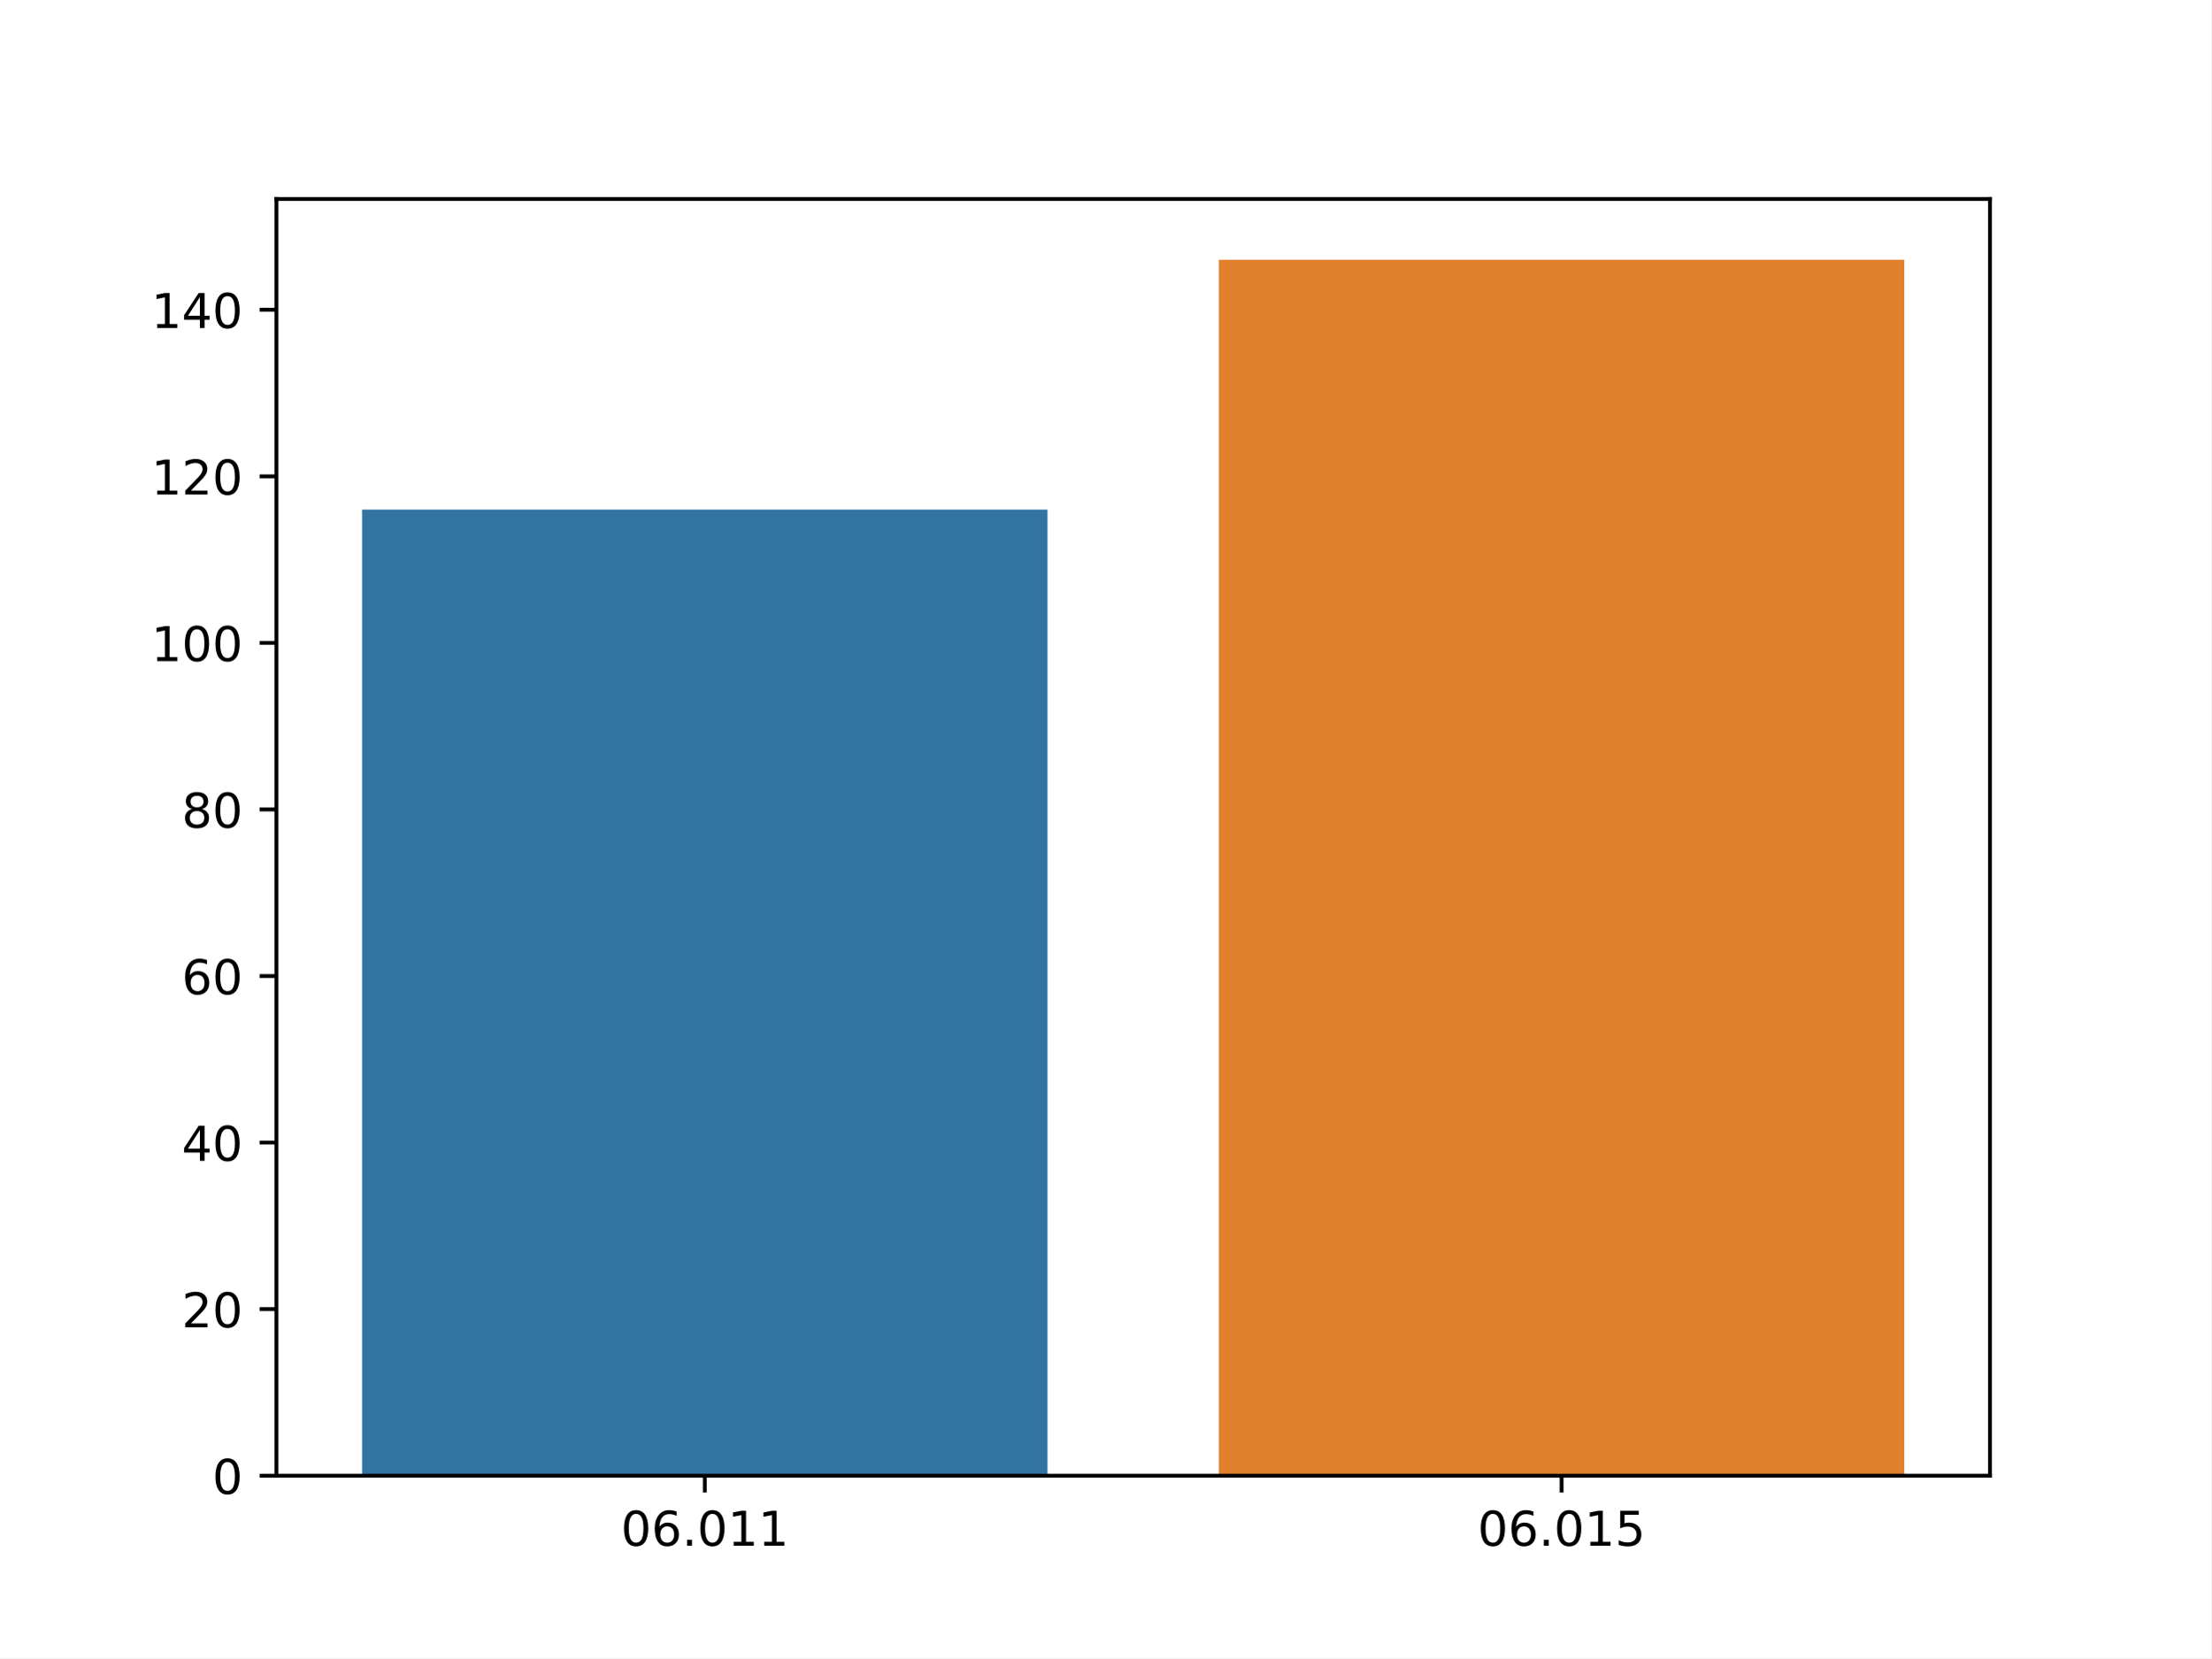
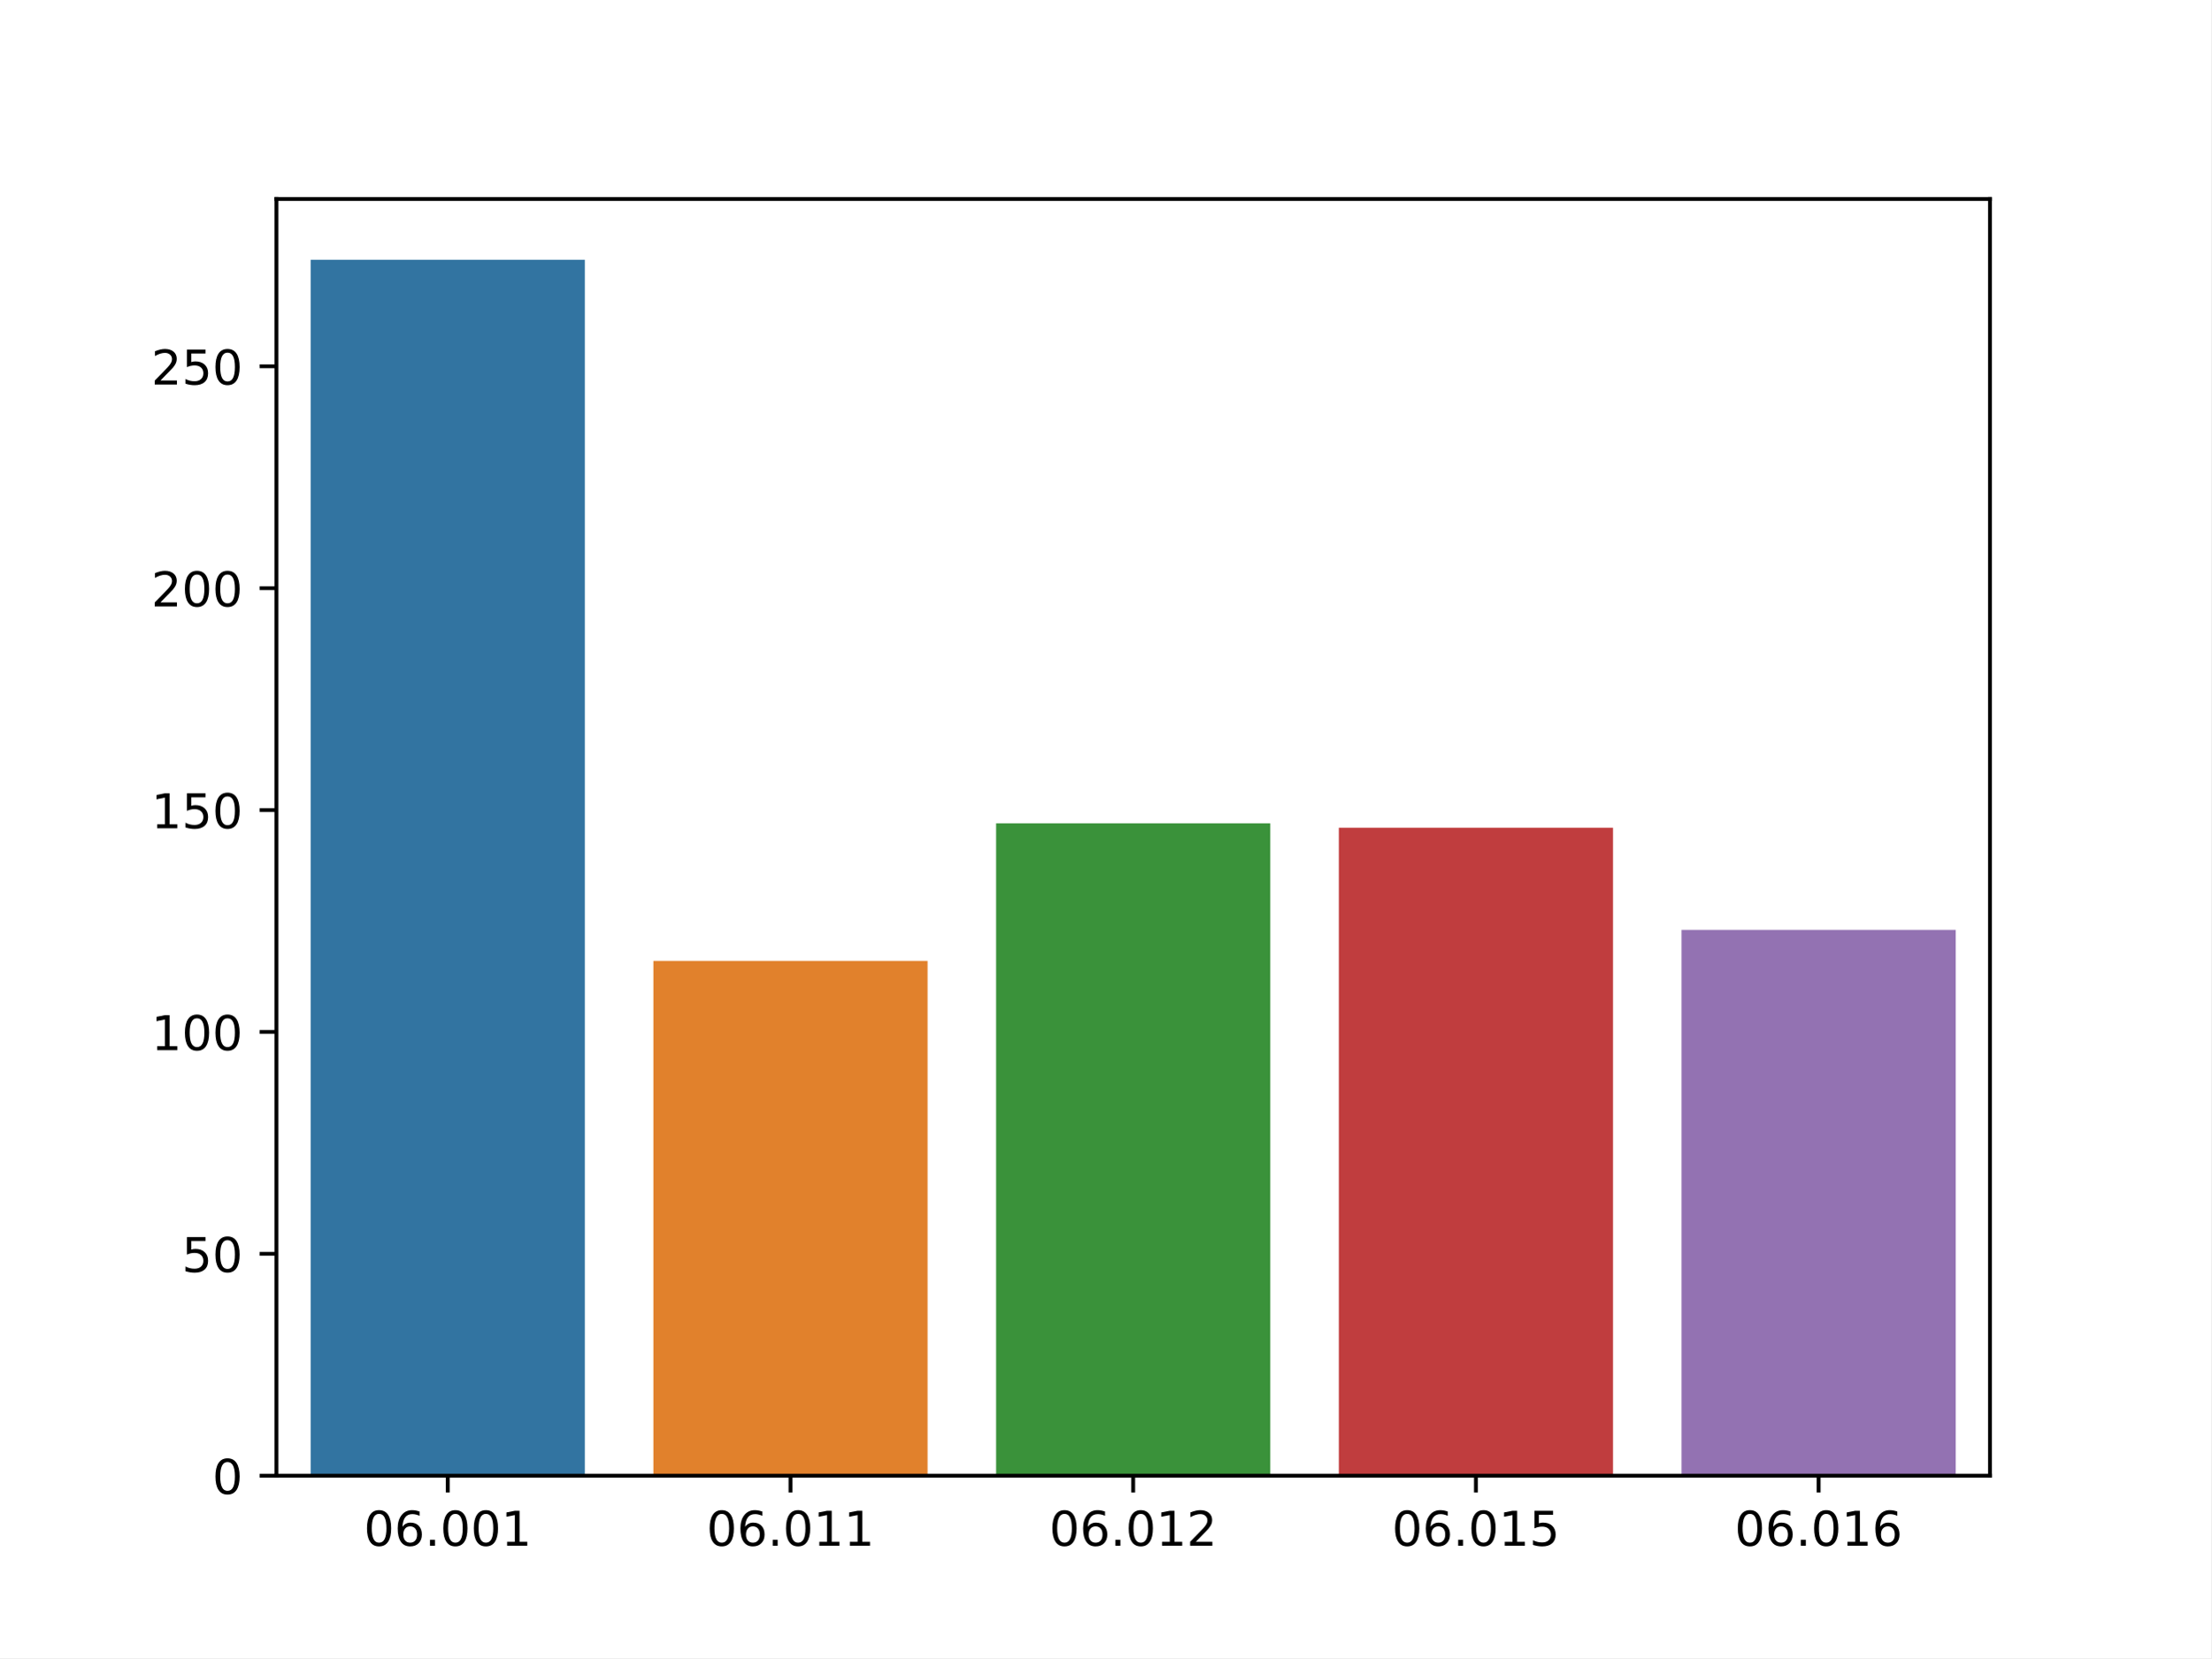
<svg xmlns="http://www.w3.org/2000/svg" xmlns:xlink="http://www.w3.org/1999/xlink" height="345.6pt" version="1.1" viewBox="0 0 460.8 345.6" width="460.8pt">
  <defs>
    <style type="text/css">
*{stroke-linecap:butt;stroke-linejoin:round;}
  </style>
  </defs>
  <g id="figure_1">
    <g id="patch_1">
      <path d="M 0 345.6  L 460.8 345.6  L 460.8 0  L 0 0  z " style="fill:#ffffff;" />
    </g>
    <g id="axes_1">
      <g id="patch_2">
        <path d="M 57.6 307.584  L 414.72 307.584  L 414.72 41.472  L 57.6 41.472  z " style="fill:#ffffff;" />
      </g>
      <g id="patch_3">
-         <path clip-path="url(#pca72b56fb0)" d="M 75.456 307.584  L 218.304 307.584  L 218.304 106.221  L 75.456 106.221  z " style="fill:#3274a1;" />
+         <path clip-path="url(#p391a80697f)" d="M 64.742 307.584  L 121.882 307.584  L 121.882 54.144  L 64.742 54.144  z " style="fill:#3274a1;" />
      </g>
      <g id="patch_4">
-         <path clip-path="url(#pca72b56fb0)" d="M 254.016 307.584  L 396.864 307.584  L 396.864 54.144  L 254.016 54.144  z " style="fill:#e1812c;" />
+         <path clip-path="url(#p391a80697f)" d="M 136.166 307.584  L 193.306 307.584  L 193.306 200.288  L 136.166 200.288  z " style="fill:#e1812c;" />
+       </g>
+       <g id="patch_5">
+         <path clip-path="url(#p391a80697f)" d="M 207.59 307.584  L 264.73 307.584  L 264.73 171.614  L 207.59 171.614  z " style="fill:#3a923a;" />
+       </g>
+       <g id="patch_6">
+         <path clip-path="url(#p391a80697f)" d="M 279.014 307.584  L 336.154 307.584  L 336.154 172.539  L 279.014 172.539  z " style="fill:#c03d3e;" />
+       </g>
+       <g id="patch_7">
+         <path clip-path="url(#p391a80697f)" d="M 350.438 307.584  L 407.578 307.584  L 407.578 193.813  L 350.438 193.813  z " style="fill:#9372b2;" />
      </g>
      <g id="matplotlib.axis_1">
        <g id="xtick_1">
          <g id="line2d_1">
            <defs>
-               <path d="M 0 0  L 0 3.5  " id="mcf81dad733" style="stroke:#000000;stroke-width:0.8;" />
-             </defs>
-             <g>
-               <use style="stroke:#000000;stroke-width:0.8;" x="146.88" xlink:href="#mcf81dad733" y="307.584" />
+               <path d="M 0 0  L 0 3.5  " id="m5e24d61d49" style="stroke:#000000;stroke-width:0.8;" />
+             </defs>
+             <g>
+               <use style="stroke:#000000;stroke-width:0.8;" x="93.312" xlink:href="#m5e24d61d49" y="307.584" />
            </g>
          </g>
          <g id="text_1">
            <defs>
              <path d="M 31.781 66.406  Q 24.172 66.406 20.328 58.906  Q 16.5 51.422 16.5 36.375  Q 16.5 21.391 20.328 13.891  Q 24.172 6.391 31.781 6.391  Q 39.453 6.391 43.281 13.891  Q 47.125 21.391 47.125 36.375  Q 47.125 51.422 43.281 58.906  Q 39.453 66.406 31.781 66.406  z M 31.781 74.219  Q 44.047 74.219 50.516 64.516  Q 56.984 54.828 56.984 36.375  Q 56.984 17.969 50.516 8.266  Q 44.047 -1.422 31.781 -1.422  Q 19.531 -1.422 13.062 8.266  Q 6.594 17.969 6.594 36.375  Q 6.594 54.828 13.062 64.516  Q 19.531 74.219 31.781 74.219  z " id="DejaVuSans-48" />
              <path d="M 33.016 40.375  Q 26.375 40.375 22.484 35.828  Q 18.609 31.297 18.609 23.391  Q 18.609 15.531 22.484 10.953  Q 26.375 6.391 33.016 6.391  Q 39.656 6.391 43.531 10.953  Q 47.406 15.531 47.406 23.391  Q 47.406 31.297 43.531 35.828  Q 39.656 40.375 33.016 40.375  z M 52.594 71.297  L 52.594 62.312  Q 48.875 64.062 45.094 64.984  Q 41.312 65.922 37.594 65.922  Q 27.828 65.922 22.672 59.328  Q 17.531 52.734 16.797 39.406  Q 19.672 43.656 24.016 45.922  Q 28.375 48.188 33.594 48.188  Q 44.578 48.188 50.953 41.516  Q 57.328 34.859 57.328 23.391  Q 57.328 12.156 50.688 5.359  Q 44.047 -1.422 33.016 -1.422  Q 20.359 -1.422 13.672 8.266  Q 6.984 17.969 6.984 36.375  Q 6.984 53.656 15.188 63.938  Q 23.391 74.219 37.203 74.219  Q 40.922 74.219 44.703 73.484  Q 48.484 72.75 52.594 71.297  z " id="DejaVuSans-54" />
              <path d="M 10.688 12.406  L 21 12.406  L 21 0  L 10.688 0  z " id="DejaVuSans-46" />
              <path d="M 12.406 8.297  L 28.516 8.297  L 28.516 63.922  L 10.984 60.406  L 10.984 69.391  L 28.422 72.906  L 38.281 72.906  L 38.281 8.297  L 54.391 8.297  L 54.391 0  L 12.406 0  z " id="DejaVuSans-49" />
            </defs>
-             <g transform="translate(129.3847 322.1824)scale(0.1 -0.1)">
-               <use xlink:href="#DejaVuSans-48" />
-               <use x="63.623" xlink:href="#DejaVuSans-54" />
-               <use x="127.246" xlink:href="#DejaVuSans-46" />
-               <use x="159.033" xlink:href="#DejaVuSans-48" />
-               <use x="222.656" xlink:href="#DejaVuSans-49" />
+             <g transform="translate(75.81669 322.1824)scale(0.1 -0.1)">
+               <use xlink:href="#DejaVuSans-48" />
+               <use x="63.623" xlink:href="#DejaVuSans-54" />
+               <use x="127.246" xlink:href="#DejaVuSans-46" />
+               <use x="159.033" xlink:href="#DejaVuSans-48" />
+               <use x="222.656" xlink:href="#DejaVuSans-48" />
              <use x="286.279" xlink:href="#DejaVuSans-49" />
            </g>
          </g>
        </g>
        <g id="xtick_2">
          <g id="line2d_2">
            <g>
-               <use style="stroke:#000000;stroke-width:0.8;" x="325.44" xlink:href="#mcf81dad733" y="307.584" />
+               <use style="stroke:#000000;stroke-width:0.8;" x="164.736" xlink:href="#m5e24d61d49" y="307.584" />
            </g>
          </g>
          <g id="text_2">
+             <g transform="translate(147.2407 322.1824)scale(0.1 -0.1)">
+               <use xlink:href="#DejaVuSans-48" />
+               <use x="63.623" xlink:href="#DejaVuSans-54" />
+               <use x="127.246" xlink:href="#DejaVuSans-46" />
+               <use x="159.033" xlink:href="#DejaVuSans-48" />
+               <use x="222.656" xlink:href="#DejaVuSans-49" />
+               <use x="286.279" xlink:href="#DejaVuSans-49" />
+             </g>
+           </g>
+         </g>
+         <g id="xtick_3">
+           <g id="line2d_3">
+             <g>
+               <use style="stroke:#000000;stroke-width:0.8;" x="236.16" xlink:href="#m5e24d61d49" y="307.584" />
+             </g>
+           </g>
+           <g id="text_3">
+             <defs>
+               <path d="M 19.188 8.297  L 53.609 8.297  L 53.609 0  L 7.328 0  L 7.328 8.297  Q 12.938 14.109 22.625 23.891  Q 32.328 33.688 34.812 36.531  Q 39.547 41.844 41.422 45.531  Q 43.312 49.219 43.312 52.781  Q 43.312 58.594 39.234 62.25  Q 35.156 65.922 28.609 65.922  Q 23.969 65.922 18.812 64.312  Q 13.672 62.703 7.812 59.422  L 7.812 69.391  Q 13.766 71.781 18.938 73  Q 24.125 74.219 28.422 74.219  Q 39.75 74.219 46.484 68.547  Q 53.219 62.891 53.219 53.422  Q 53.219 48.922 51.531 44.891  Q 49.859 40.875 45.406 35.406  Q 44.188 33.984 37.641 27.219  Q 31.109 20.453 19.188 8.297  z " id="DejaVuSans-50" />
+             </defs>
+             <g transform="translate(218.6647 322.1824)scale(0.1 -0.1)">
+               <use xlink:href="#DejaVuSans-48" />
+               <use x="63.623" xlink:href="#DejaVuSans-54" />
+               <use x="127.246" xlink:href="#DejaVuSans-46" />
+               <use x="159.033" xlink:href="#DejaVuSans-48" />
+               <use x="222.656" xlink:href="#DejaVuSans-49" />
+               <use x="286.279" xlink:href="#DejaVuSans-50" />
+             </g>
+           </g>
+         </g>
+         <g id="xtick_4">
+           <g id="line2d_4">
+             <g>
+               <use style="stroke:#000000;stroke-width:0.8;" x="307.584" xlink:href="#m5e24d61d49" y="307.584" />
+             </g>
+           </g>
+           <g id="text_4">
            <defs>
              <path d="M 10.797 72.906  L 49.516 72.906  L 49.516 64.594  L 19.828 64.594  L 19.828 46.734  Q 21.969 47.469 24.109 47.828  Q 26.266 48.188 28.422 48.188  Q 40.625 48.188 47.75 41.5  Q 54.891 34.812 54.891 23.391  Q 54.891 11.625 47.562 5.094  Q 40.234 -1.422 26.906 -1.422  Q 22.312 -1.422 17.547 -0.641  Q 12.797 0.141 7.719 1.703  L 7.719 11.625  Q 12.109 9.234 16.797 8.062  Q 21.484 6.891 26.703 6.891  Q 35.156 6.891 40.078 11.328  Q 45.016 15.766 45.016 23.391  Q 45.016 31 40.078 35.438  Q 35.156 39.891 26.703 39.891  Q 22.75 39.891 18.812 39.016  Q 14.891 38.141 10.797 36.281  z " id="DejaVuSans-53" />
            </defs>
-             <g transform="translate(307.9447 322.1824)scale(0.1 -0.1)">
+             <g transform="translate(290.0887 322.1824)scale(0.1 -0.1)">
              <use xlink:href="#DejaVuSans-48" />
              <use x="63.623" xlink:href="#DejaVuSans-54" />
              <use x="127.246" xlink:href="#DejaVuSans-46" />
              <use x="159.033" xlink:href="#DejaVuSans-48" />
              <use x="222.656" xlink:href="#DejaVuSans-49" />
              <use x="286.279" xlink:href="#DejaVuSans-53" />
+             </g>
+           </g>
+         </g>
+         <g id="xtick_5">
+           <g id="line2d_5">
+             <g>
+               <use style="stroke:#000000;stroke-width:0.8;" x="379.008" xlink:href="#m5e24d61d49" y="307.584" />
+             </g>
+           </g>
+           <g id="text_5">
+             <g transform="translate(361.5127 322.1824)scale(0.1 -0.1)">
+               <use xlink:href="#DejaVuSans-48" />
+               <use x="63.623" xlink:href="#DejaVuSans-54" />
+               <use x="127.246" xlink:href="#DejaVuSans-46" />
+               <use x="159.033" xlink:href="#DejaVuSans-48" />
+               <use x="222.656" xlink:href="#DejaVuSans-49" />
+               <use x="286.279" xlink:href="#DejaVuSans-54" />
            </g>
          </g>
        </g>
      </g>
      <g id="matplotlib.axis_2">
        <g id="ytick_1">
-           <g id="line2d_3">
-             <defs>
-               <path d="M 0 0  L -3.5 0  " id="m8651ad897f" style="stroke:#000000;stroke-width:0.8;" />
-             </defs>
-             <g>
-               <use style="stroke:#000000;stroke-width:0.8;" x="57.6" xlink:href="#m8651ad897f" y="307.584" />
-             </g>
-           </g>
-           <g id="text_3">
+           <g id="line2d_6">
+             <defs>
+               <path d="M 0 0  L -3.5 0  " id="m4214ed5dbb" style="stroke:#000000;stroke-width:0.8;" />
+             </defs>
+             <g>
+               <use style="stroke:#000000;stroke-width:0.8;" x="57.6" xlink:href="#m4214ed5dbb" y="307.584" />
+             </g>
+           </g>
+           <g id="text_6">
            <g transform="translate(44.2375 311.3832)scale(0.1 -0.1)">
              <use xlink:href="#DejaVuSans-48" />
            </g>
          </g>
        </g>
        <g id="ytick_2">
-           <g id="line2d_4">
-             <g>
-               <use style="stroke:#000000;stroke-width:0.8;" x="57.6" xlink:href="#m8651ad897f" y="272.866" />
-             </g>
-           </g>
-           <g id="text_4">
-             <defs>
-               <path d="M 19.188 8.297  L 53.609 8.297  L 53.609 0  L 7.328 0  L 7.328 8.297  Q 12.938 14.109 22.625 23.891  Q 32.328 33.688 34.812 36.531  Q 39.547 41.844 41.422 45.531  Q 43.312 49.219 43.312 52.781  Q 43.312 58.594 39.234 62.25  Q 35.156 65.922 28.609 65.922  Q 23.969 65.922 18.812 64.312  Q 13.672 62.703 7.812 59.422  L 7.812 69.391  Q 13.766 71.781 18.938 73  Q 24.125 74.219 28.422 74.219  Q 39.75 74.219 46.484 68.547  Q 53.219 62.891 53.219 53.422  Q 53.219 48.922 51.531 44.891  Q 49.859 40.875 45.406 35.406  Q 44.188 33.984 37.641 27.219  Q 31.109 20.453 19.188 8.297  z " id="DejaVuSans-50" />
-             </defs>
-             <g transform="translate(37.875 276.6654)scale(0.1 -0.1)">
+           <g id="line2d_7">
+             <g>
+               <use style="stroke:#000000;stroke-width:0.8;" x="57.6" xlink:href="#m4214ed5dbb" y="261.336" />
+             </g>
+           </g>
+           <g id="text_7">
+             <g transform="translate(37.875 265.135)scale(0.1 -0.1)">
+               <use xlink:href="#DejaVuSans-53" />
+               <use x="63.623" xlink:href="#DejaVuSans-48" />
+             </g>
+           </g>
+         </g>
+         <g id="ytick_3">
+           <g id="line2d_8">
+             <g>
+               <use style="stroke:#000000;stroke-width:0.8;" x="57.6" xlink:href="#m4214ed5dbb" y="215.088" />
+             </g>
+           </g>
+           <g id="text_8">
+             <g transform="translate(31.5125 218.8869)scale(0.1 -0.1)">
+               <use xlink:href="#DejaVuSans-49" />
+               <use x="63.623" xlink:href="#DejaVuSans-48" />
+               <use x="127.246" xlink:href="#DejaVuSans-48" />
+             </g>
+           </g>
+         </g>
+         <g id="ytick_4">
+           <g id="line2d_9">
+             <g>
+               <use style="stroke:#000000;stroke-width:0.8;" x="57.6" xlink:href="#m4214ed5dbb" y="168.839" />
+             </g>
+           </g>
+           <g id="text_9">
+             <g transform="translate(31.5125 172.6387)scale(0.1 -0.1)">
+               <use xlink:href="#DejaVuSans-49" />
+               <use x="63.623" xlink:href="#DejaVuSans-53" />
+               <use x="127.246" xlink:href="#DejaVuSans-48" />
+             </g>
+           </g>
+         </g>
+         <g id="ytick_5">
+           <g id="line2d_10">
+             <g>
+               <use style="stroke:#000000;stroke-width:0.8;" x="57.6" xlink:href="#m4214ed5dbb" y="122.591" />
+             </g>
+           </g>
+           <g id="text_10">
+             <g transform="translate(31.5125 126.3905)scale(0.1 -0.1)">
              <use xlink:href="#DejaVuSans-50" />
              <use x="63.623" xlink:href="#DejaVuSans-48" />
-             </g>
-           </g>
-         </g>
-         <g id="ytick_3">
-           <g id="line2d_5">
-             <g>
-               <use style="stroke:#000000;stroke-width:0.8;" x="57.6" xlink:href="#m8651ad897f" y="238.148" />
-             </g>
-           </g>
-           <g id="text_5">
-             <defs>
-               <path d="M 37.797 64.312  L 12.891 25.391  L 37.797 25.391  z M 35.203 72.906  L 47.609 72.906  L 47.609 25.391  L 58.016 25.391  L 58.016 17.188  L 47.609 17.188  L 47.609 0  L 37.797 0  L 37.797 17.188  L 4.891 17.188  L 4.891 26.703  z " id="DejaVuSans-52" />
-             </defs>
-             <g transform="translate(37.875 241.9476)scale(0.1 -0.1)">
-               <use xlink:href="#DejaVuSans-52" />
-               <use x="63.623" xlink:href="#DejaVuSans-48" />
-             </g>
-           </g>
-         </g>
-         <g id="ytick_4">
-           <g id="line2d_6">
-             <g>
-               <use style="stroke:#000000;stroke-width:0.8;" x="57.6" xlink:href="#m8651ad897f" y="203.431" />
-             </g>
-           </g>
-           <g id="text_6">
-             <g transform="translate(37.875 207.2298)scale(0.1 -0.1)">
-               <use xlink:href="#DejaVuSans-54" />
-               <use x="63.623" xlink:href="#DejaVuSans-48" />
-             </g>
-           </g>
-         </g>
-         <g id="ytick_5">
-           <g id="line2d_7">
-             <g>
-               <use style="stroke:#000000;stroke-width:0.8;" x="57.6" xlink:href="#m8651ad897f" y="168.713" />
-             </g>
-           </g>
-           <g id="text_7">
-             <defs>
-               <path d="M 31.781 34.625  Q 24.75 34.625 20.719 30.859  Q 16.703 27.094 16.703 20.516  Q 16.703 13.922 20.719 10.156  Q 24.75 6.391 31.781 6.391  Q 38.812 6.391 42.859 10.172  Q 46.922 13.969 46.922 20.516  Q 46.922 27.094 42.891 30.859  Q 38.875 34.625 31.781 34.625  z M 21.922 38.812  Q 15.578 40.375 12.031 44.719  Q 8.5 49.078 8.5 55.328  Q 8.5 64.062 14.719 69.141  Q 20.953 74.219 31.781 74.219  Q 42.672 74.219 48.875 69.141  Q 55.078 64.062 55.078 55.328  Q 55.078 49.078 51.531 44.719  Q 48 40.375 41.703 38.812  Q 48.828 37.156 52.797 32.312  Q 56.781 27.484 56.781 20.516  Q 56.781 9.906 50.312 4.234  Q 43.844 -1.422 31.781 -1.422  Q 19.734 -1.422 13.25 4.234  Q 6.781 9.906 6.781 20.516  Q 6.781 27.484 10.781 32.312  Q 14.797 37.156 21.922 38.812  z M 18.312 54.391  Q 18.312 48.734 21.844 45.562  Q 25.391 42.391 31.781 42.391  Q 38.141 42.391 41.719 45.562  Q 45.312 48.734 45.312 54.391  Q 45.312 60.062 41.719 63.234  Q 38.141 66.406 31.781 66.406  Q 25.391 66.406 21.844 63.234  Q 18.312 60.062 18.312 54.391  z " id="DejaVuSans-56" />
-             </defs>
-             <g transform="translate(37.875 172.512)scale(0.1 -0.1)">
-               <use xlink:href="#DejaVuSans-56" />
-               <use x="63.623" xlink:href="#DejaVuSans-48" />
+               <use x="127.246" xlink:href="#DejaVuSans-48" />
            </g>
          </g>
        </g>
        <g id="ytick_6">
-           <g id="line2d_8">
-             <g>
-               <use style="stroke:#000000;stroke-width:0.8;" x="57.6" xlink:href="#m8651ad897f" y="133.995" />
-             </g>
-           </g>
-           <g id="text_8">
-             <g transform="translate(31.5125 137.7942)scale(0.1 -0.1)">
-               <use xlink:href="#DejaVuSans-49" />
-               <use x="63.623" xlink:href="#DejaVuSans-48" />
-               <use x="127.246" xlink:href="#DejaVuSans-48" />
-             </g>
-           </g>
-         </g>
-         <g id="ytick_7">
-           <g id="line2d_9">
-             <g>
-               <use style="stroke:#000000;stroke-width:0.8;" x="57.6" xlink:href="#m8651ad897f" y="99.277" />
-             </g>
-           </g>
-           <g id="text_9">
-             <g transform="translate(31.5125 103.0764)scale(0.1 -0.1)">
-               <use xlink:href="#DejaVuSans-49" />
-               <use x="63.623" xlink:href="#DejaVuSans-50" />
-               <use x="127.246" xlink:href="#DejaVuSans-48" />
-             </g>
-           </g>
-         </g>
-         <g id="ytick_8">
-           <g id="line2d_10">
-             <g>
-               <use style="stroke:#000000;stroke-width:0.8;" x="57.6" xlink:href="#m8651ad897f" y="64.559" />
-             </g>
-           </g>
-           <g id="text_10">
-             <g transform="translate(31.5125 68.35856)scale(0.1 -0.1)">
-               <use xlink:href="#DejaVuSans-49" />
-               <use x="63.623" xlink:href="#DejaVuSans-52" />
-               <use x="127.246" xlink:href="#DejaVuSans-48" />
-             </g>
-           </g>
-         </g>
-       </g>
-       <g id="line2d_11">
-         <path clip-path="url(#pca72b56fb0)" style="fill:none;stroke:#424242;stroke-linecap:square;stroke-width:2.7;" />
+           <g id="line2d_11">
+             <g>
+               <use style="stroke:#000000;stroke-width:0.8;" x="57.6" xlink:href="#m4214ed5dbb" y="76.343" />
+             </g>
+           </g>
+           <g id="text_11">
+             <g transform="translate(31.5125 80.14234)scale(0.1 -0.1)">
+               <use xlink:href="#DejaVuSans-50" />
+               <use x="63.623" xlink:href="#DejaVuSans-53" />
+               <use x="127.246" xlink:href="#DejaVuSans-48" />
+             </g>
+           </g>
+         </g>
      </g>
      <g id="line2d_12">
-         <path clip-path="url(#pca72b56fb0)" style="fill:none;stroke:#424242;stroke-linecap:square;stroke-width:2.7;" />
-       </g>
-       <g id="patch_5">
+         <path clip-path="url(#p391a80697f)" style="fill:none;stroke:#424242;stroke-linecap:square;stroke-width:2.7;" />
+       </g>
+       <g id="line2d_13">
+         <path clip-path="url(#p391a80697f)" style="fill:none;stroke:#424242;stroke-linecap:square;stroke-width:2.7;" />
+       </g>
+       <g id="line2d_14">
+         <path clip-path="url(#p391a80697f)" style="fill:none;stroke:#424242;stroke-linecap:square;stroke-width:2.7;" />
+       </g>
+       <g id="line2d_15">
+         <path clip-path="url(#p391a80697f)" style="fill:none;stroke:#424242;stroke-linecap:square;stroke-width:2.7;" />
+       </g>
+       <g id="line2d_16">
+         <path clip-path="url(#p391a80697f)" style="fill:none;stroke:#424242;stroke-linecap:square;stroke-width:2.7;" />
+       </g>
+       <g id="patch_8">
        <path d="M 57.6 307.584  L 57.6 41.472  " style="fill:none;stroke:#000000;stroke-linecap:square;stroke-linejoin:miter;stroke-width:0.8;" />
      </g>
-       <g id="patch_6">
+       <g id="patch_9">
        <path d="M 414.72 307.584  L 414.72 41.472  " style="fill:none;stroke:#000000;stroke-linecap:square;stroke-linejoin:miter;stroke-width:0.8;" />
      </g>
-       <g id="patch_7">
+       <g id="patch_10">
        <path d="M 57.6 307.584  L 414.72 307.584  " style="fill:none;stroke:#000000;stroke-linecap:square;stroke-linejoin:miter;stroke-width:0.8;" />
      </g>
-       <g id="patch_8">
+       <g id="patch_11">
        <path d="M 57.6 41.472  L 414.72 41.472  " style="fill:none;stroke:#000000;stroke-linecap:square;stroke-linejoin:miter;stroke-width:0.8;" />
      </g>
    </g>
  </g>
  <defs>
-     <clipPath id="pca72b56fb0">
+     <clipPath id="p391a80697f">
      <rect height="266.112" width="357.12" x="57.6" y="41.472" />
    </clipPath>
  </defs>
</svg>
